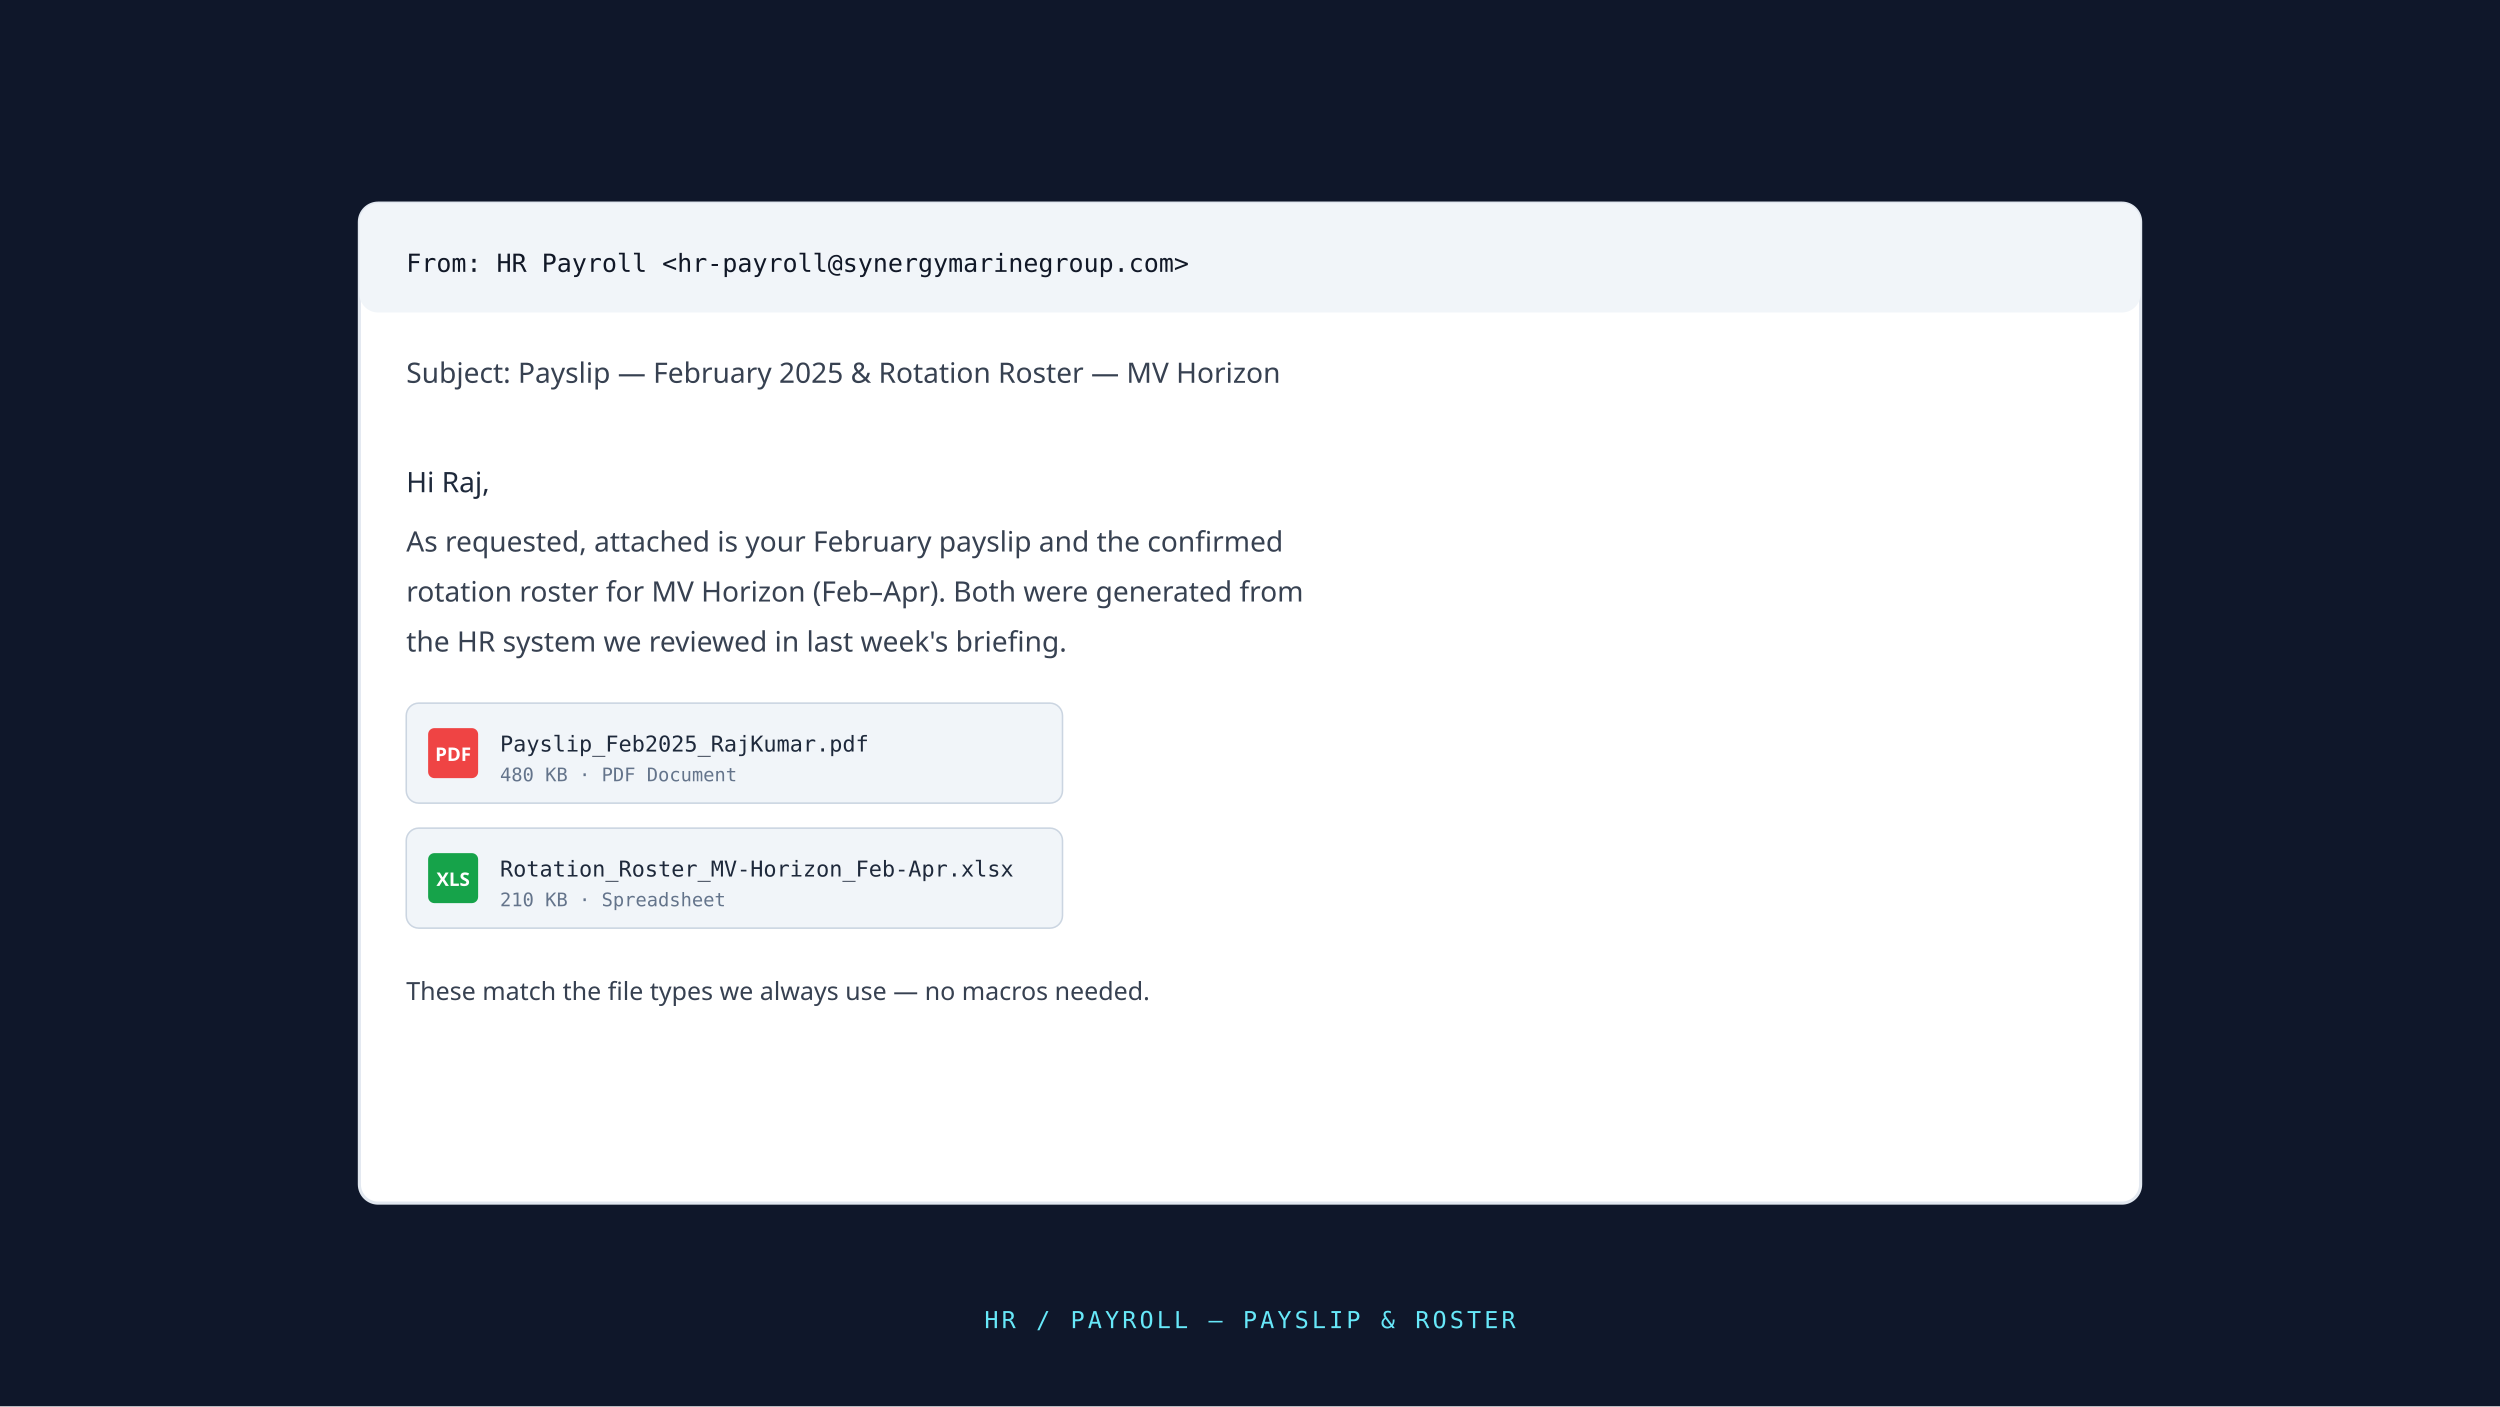
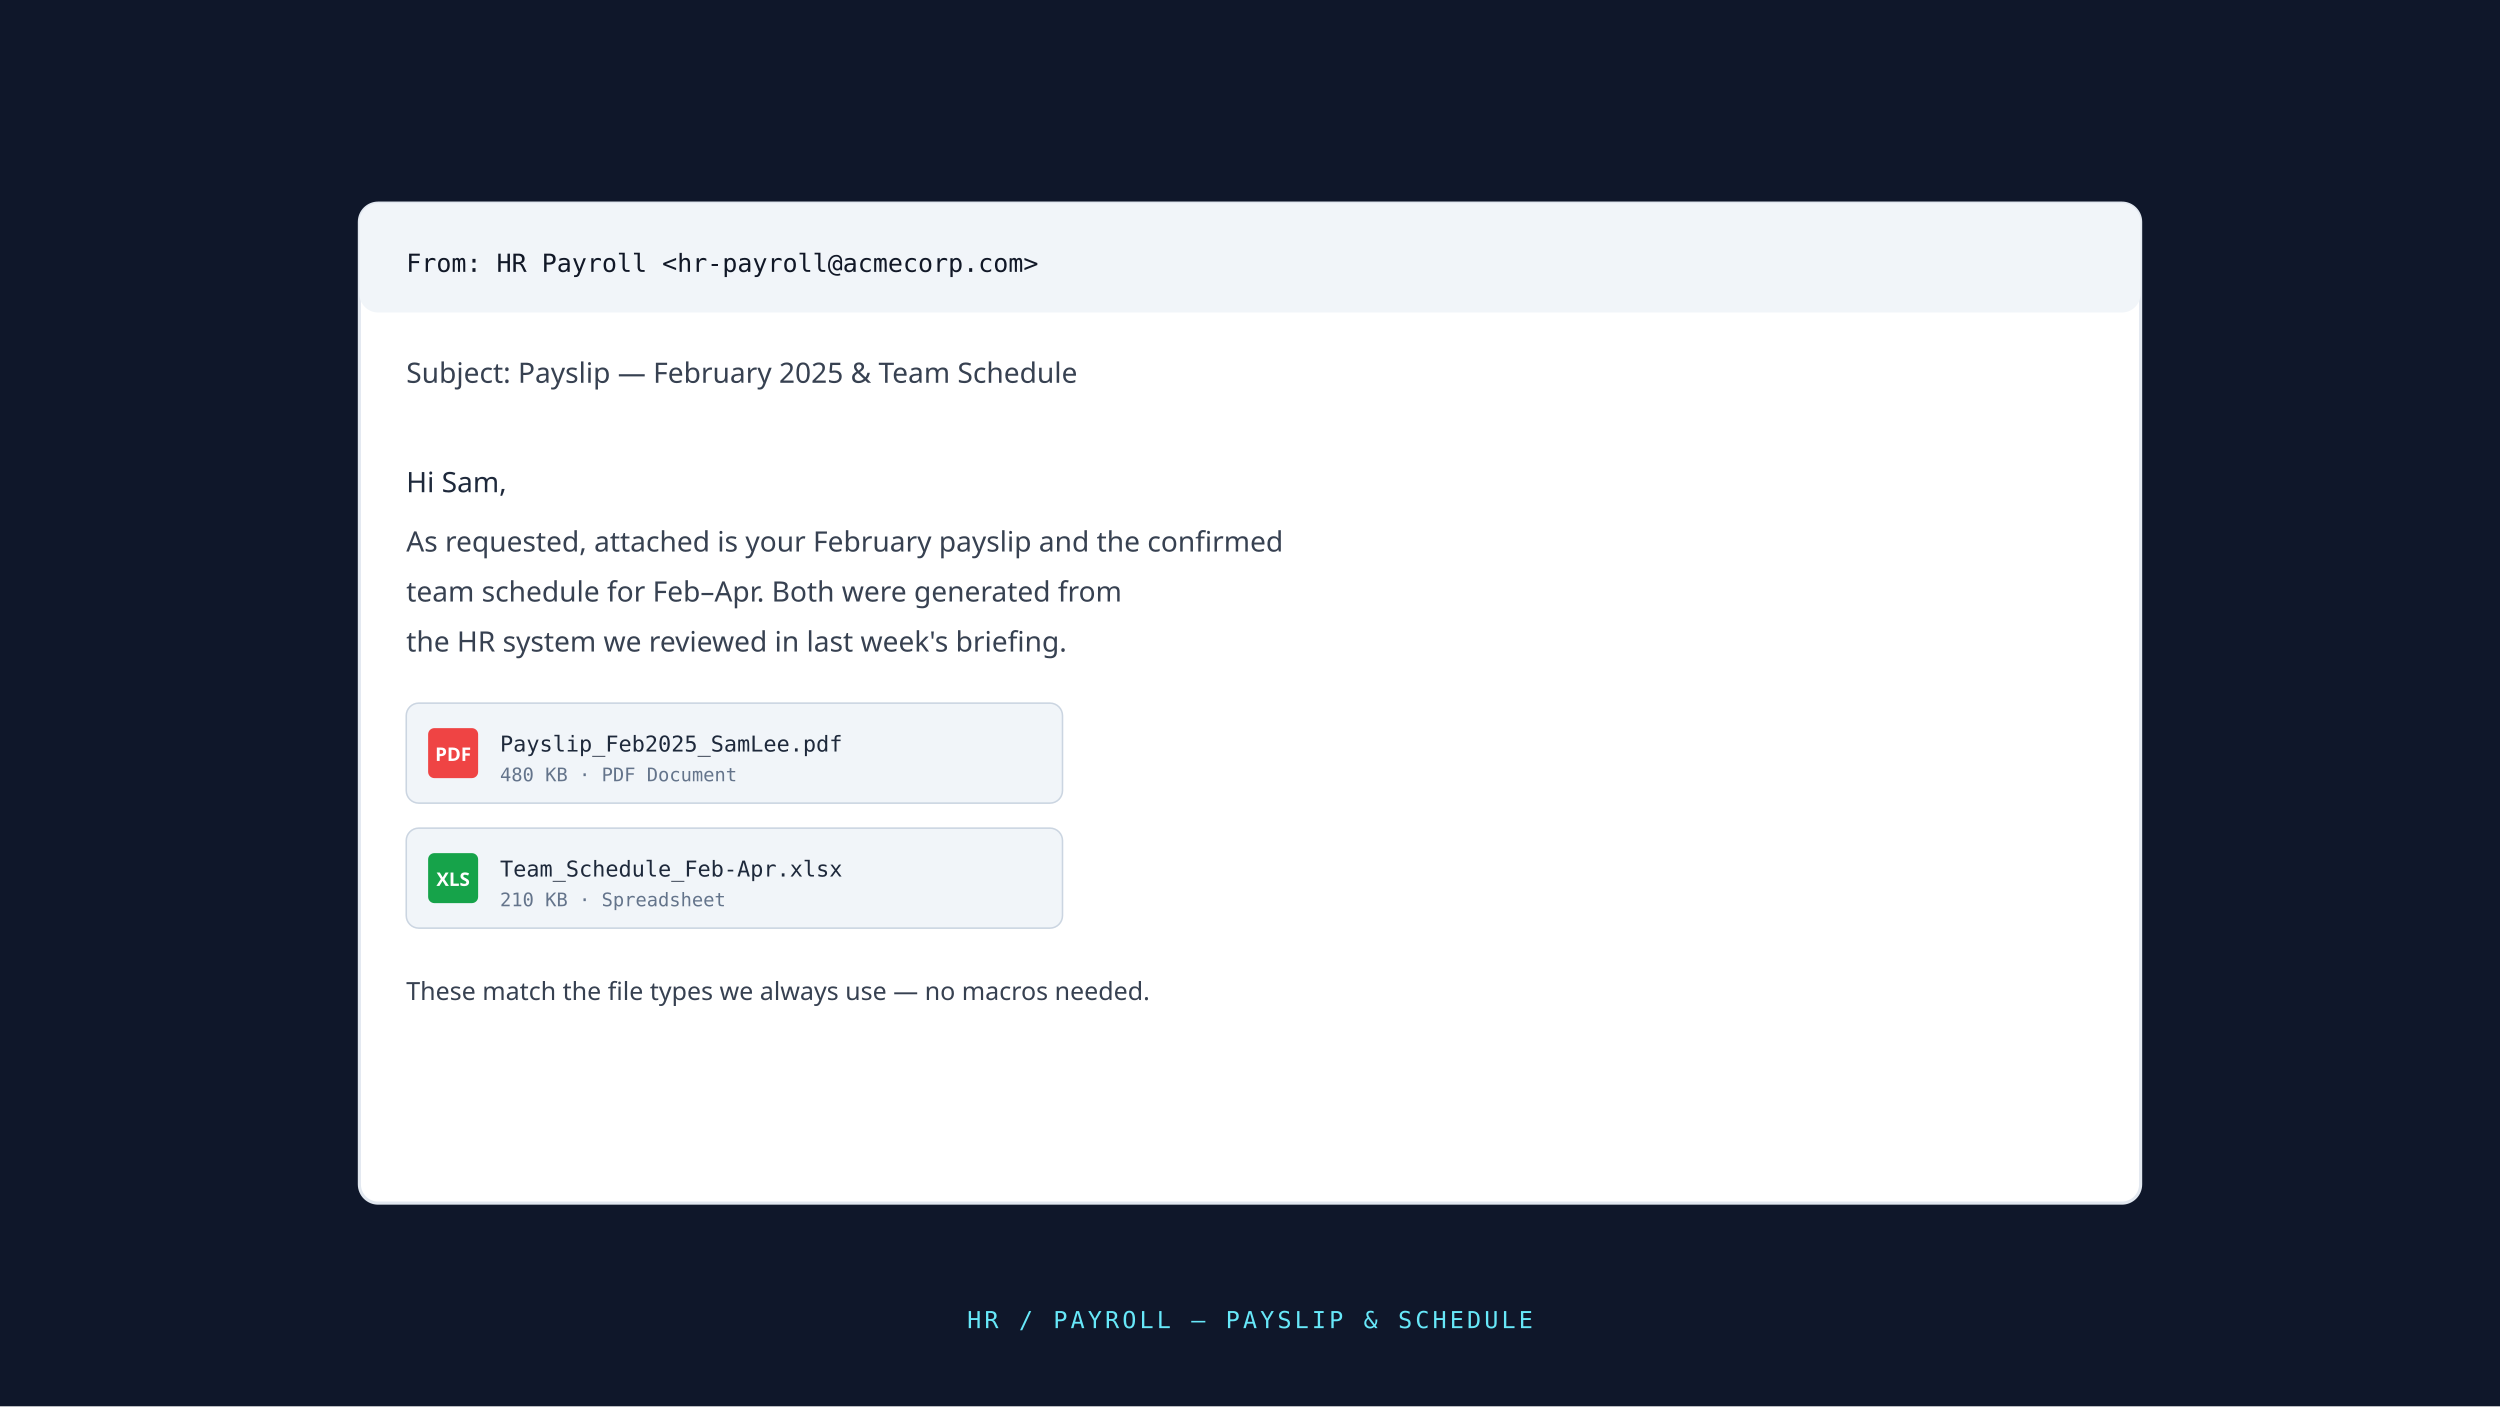
<svg xmlns="http://www.w3.org/2000/svg" viewBox="0 0 1600 900">
  <rect width="1600" height="900" fill="#0f172a" />
  <rect x="230" y="130" width="1140" height="640" rx="12" fill="#fff" stroke="#e2e8f0" stroke-width="2" />
  <rect x="230" y="130" width="1140" height="70" rx="12" fill="#f1f5f9" />
-   <text x="260" y="174" font-family="Space Mono, monospace" font-size="16" fill="#111827">From: HR Payroll &lt;hr-payroll@synergymarinegroup.com&gt;</text>
-   <text x="260" y="245" font-family="Barlow, sans-serif" font-size="18" fill="#374151">Subject: Payslip — February 2025 &amp; Rotation Roster — MV Horizon</text>
-   <text x="260" y="315" font-family="Barlow, sans-serif" font-size="18" fill="#1e293b">Hi Raj,</text>
+   <text x="260" y="174" font-family="Space Mono, monospace" font-size="16" fill="#111827">From: HR Payroll &lt;hr-payroll@acmecorp.com&gt;</text>
+   <text x="260" y="245" font-family="Barlow, sans-serif" font-size="18" fill="#374151">Subject: Payslip — February 2025 &amp; Team Schedule</text>
+   <text x="260" y="315" font-family="Barlow, sans-serif" font-size="18" fill="#1e293b">Hi Sam,</text>
  <text x="260" y="353" font-family="Barlow, sans-serif" font-size="18" fill="#374151">As requested, attached is your February payslip and the confirmed</text>
-   <text x="260" y="385" font-family="Barlow, sans-serif" font-size="18" fill="#374151">rotation roster for MV Horizon (Feb–Apr). Both were generated from</text>
+   <text x="260" y="385" font-family="Barlow, sans-serif" font-size="18" fill="#374151">team schedule for Feb–Apr. Both were generated from</text>
  <text x="260" y="417" font-family="Barlow, sans-serif" font-size="18" fill="#374151">the HR system we reviewed in last week's briefing.</text>
  <g transform="translate(260,450)">
    <rect x="0" y="0" width="420" height="64" rx="8" fill="#f1f5f9" stroke="#cbd5e1" />
    <rect x="14" y="16" width="32" height="32" rx="4" fill="#ef4444" />
    <text x="30" y="37" font-family="Barlow, sans-serif" font-size="12" font-weight="800" fill="#fff" text-anchor="middle">PDF</text>
-     <text x="60" y="31" font-family="Space Mono, monospace" font-size="14" fill="#1e293b">Payslip_Feb2025_RajKumar.pdf</text>
+     <text x="60" y="31" font-family="Space Mono, monospace" font-size="14" fill="#1e293b">Payslip_Feb2025_SamLee.pdf</text>
    <text x="60" y="50" font-family="Space Mono, monospace" font-size="12" fill="#64748b">480 KB · PDF Document</text>
  </g>
  <g transform="translate(260,530)">
    <rect x="0" y="0" width="420" height="64" rx="8" fill="#f1f5f9" stroke="#cbd5e1" />
    <rect x="14" y="16" width="32" height="32" rx="4" fill="#16a34a" />
    <text x="30" y="37" font-family="Barlow, sans-serif" font-size="12" font-weight="800" fill="#fff" text-anchor="middle">XLS</text>
-     <text x="60" y="31" font-family="Space Mono, monospace" font-size="14" fill="#1e293b">Rotation_Roster_MV-Horizon_Feb-Apr.xlsx</text>
+     <text x="60" y="31" font-family="Space Mono, monospace" font-size="14" fill="#1e293b">Team_Schedule_Feb-Apr.xlsx</text>
    <text x="60" y="50" font-family="Space Mono, monospace" font-size="12" fill="#64748b">210 KB · Spreadsheet</text>
  </g>
  <text x="260" y="640" font-family="Barlow, sans-serif" font-size="16" fill="#374151">These match the file types we always use — no macros needed.</text>
-   <text x="800" y="850" font-family="Space Mono, monospace" font-size="15" fill="#67e8f9" text-anchor="middle" letter-spacing="2">HR / PAYROLL — PAYSLIP &amp; ROSTER</text>
+   <text x="800" y="850" font-family="Space Mono, monospace" font-size="15" fill="#67e8f9" text-anchor="middle" letter-spacing="2">HR / PAYROLL — PAYSLIP &amp; SCHEDULE</text>
</svg>
